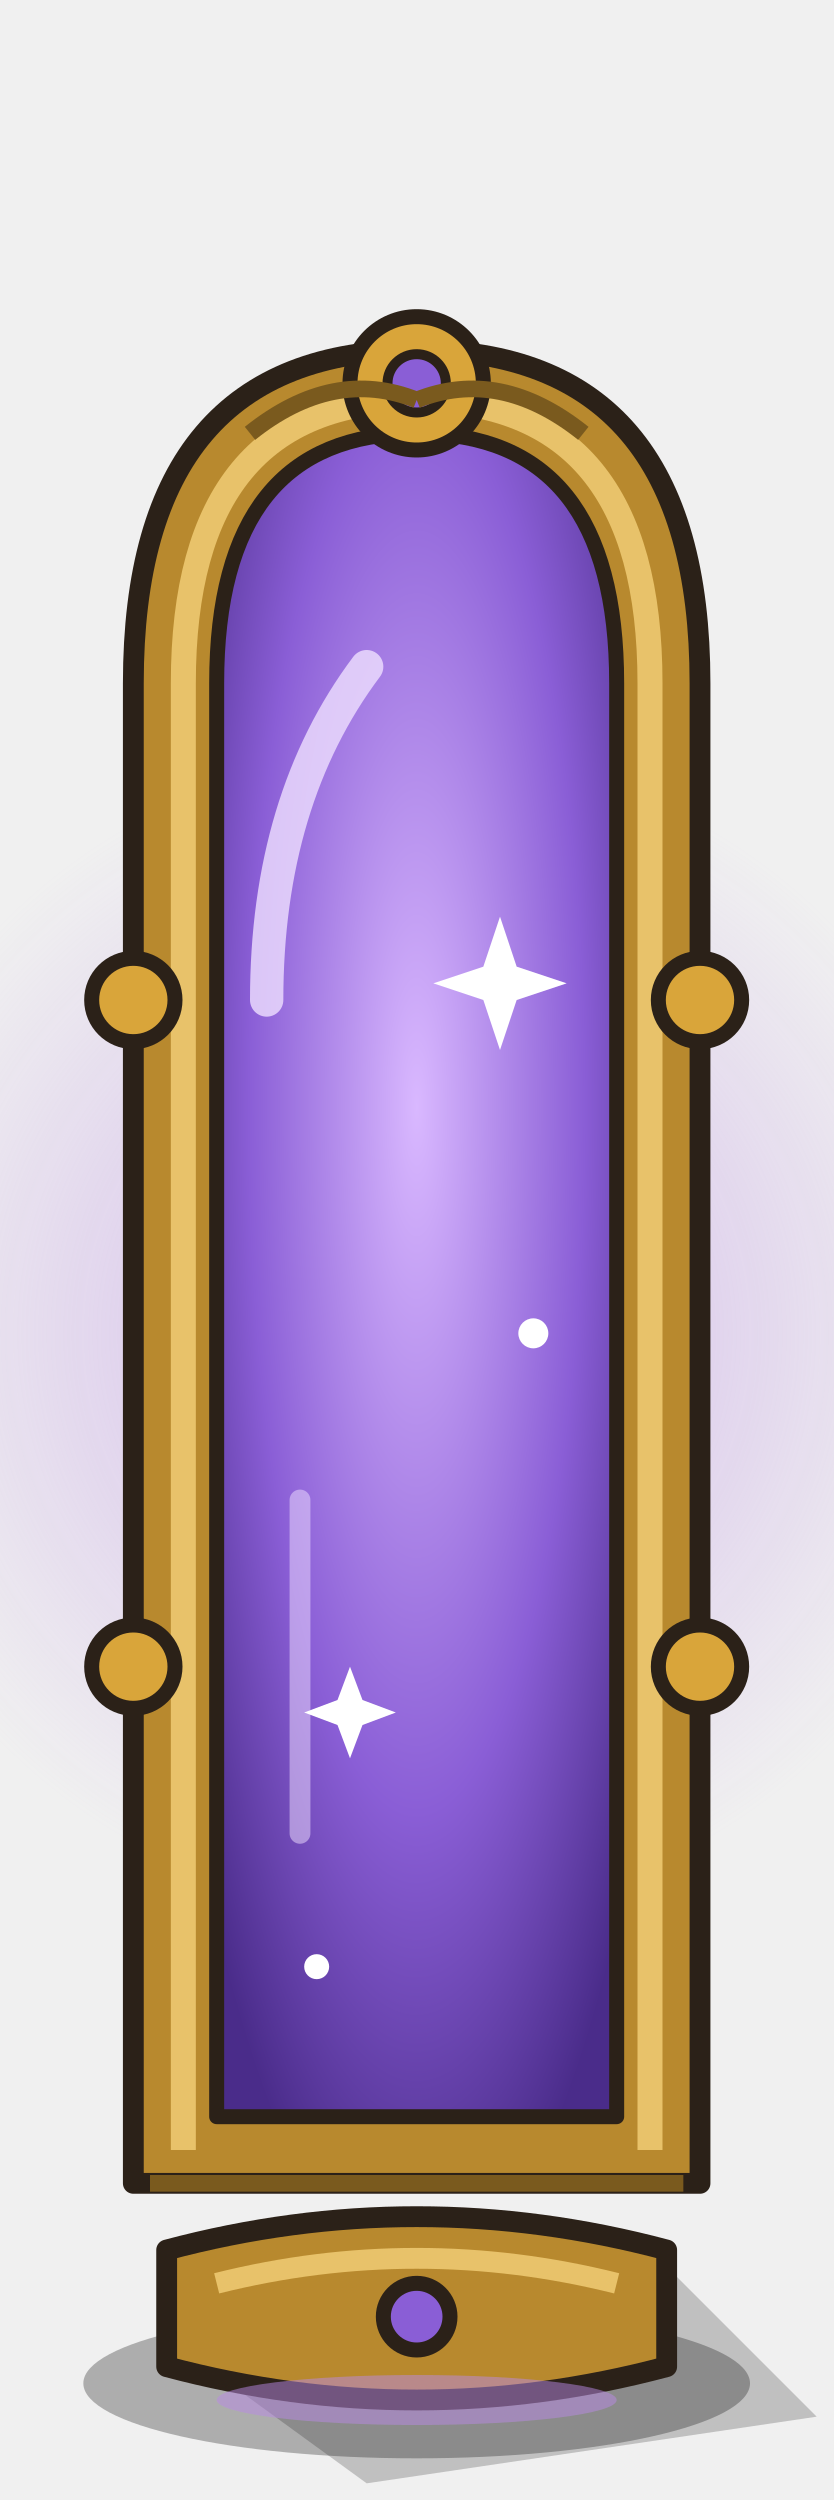
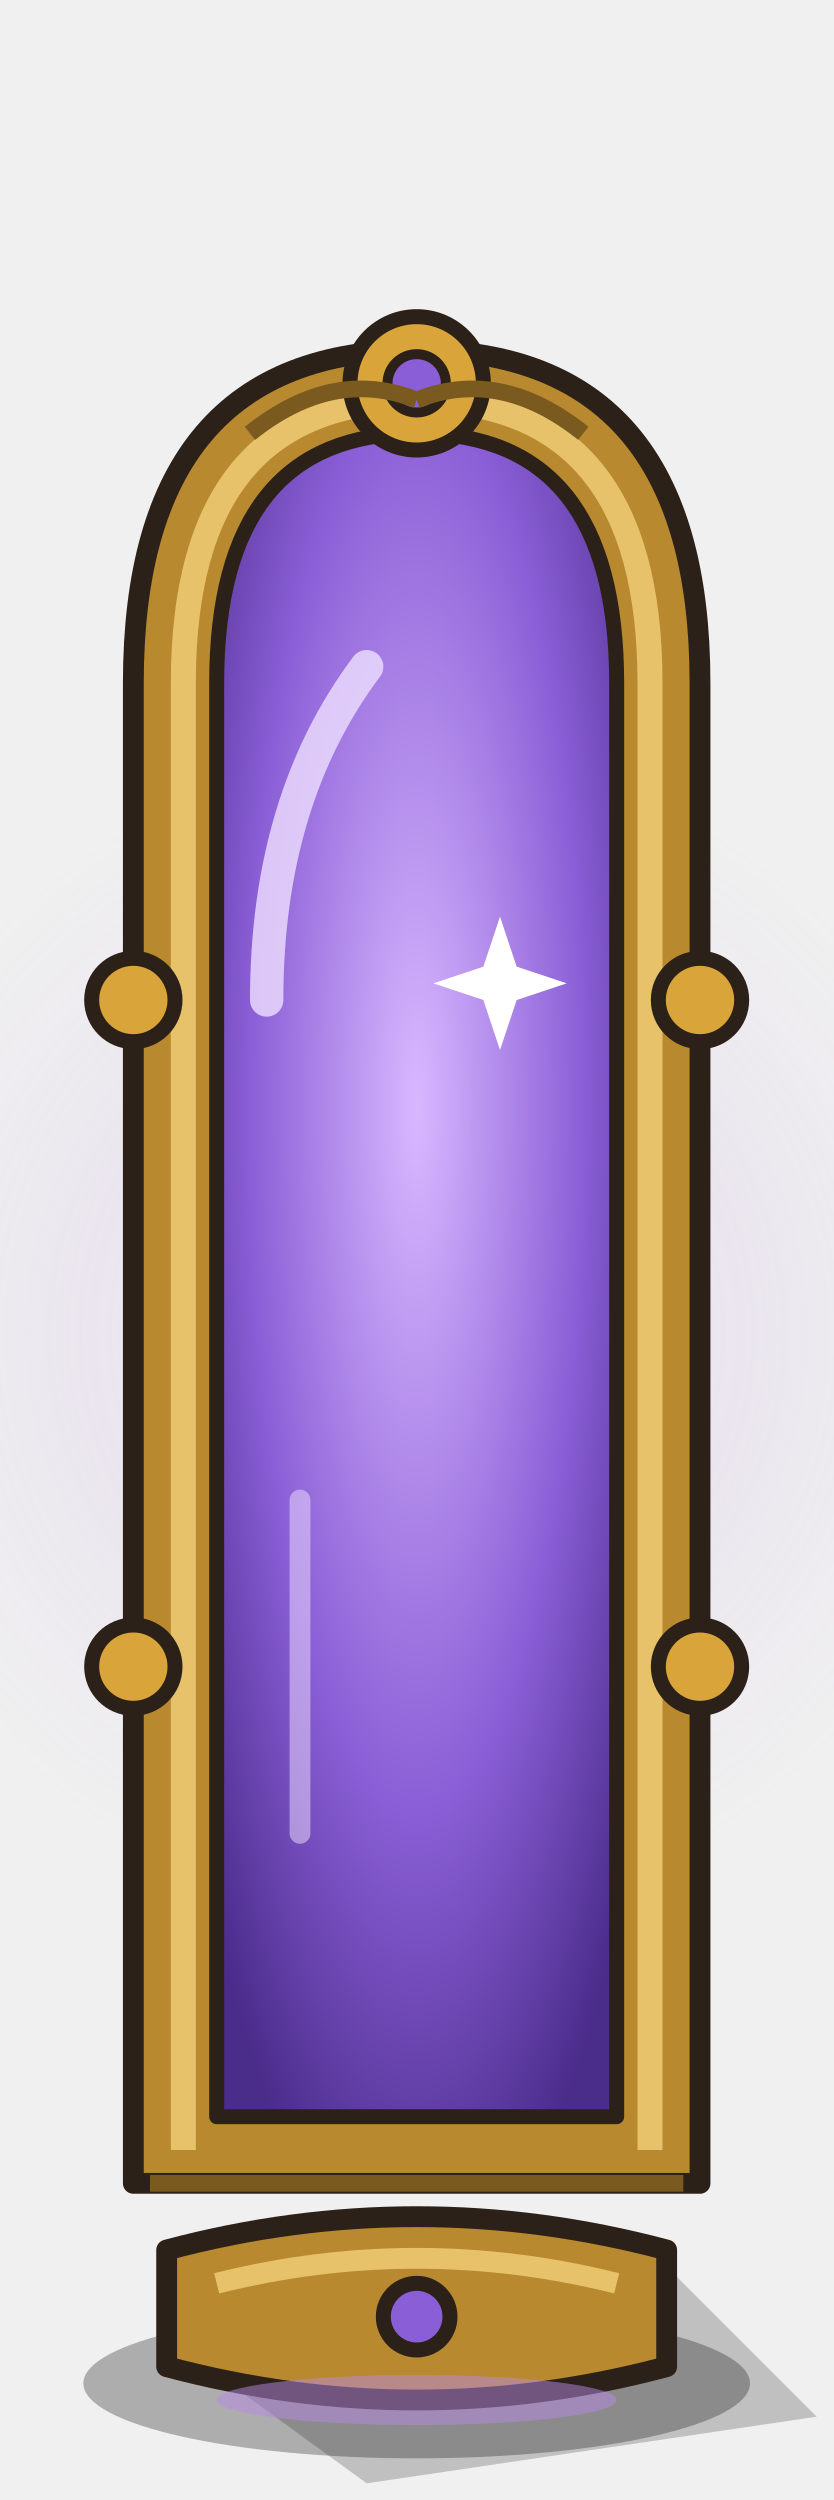
<svg xmlns="http://www.w3.org/2000/svg" width="100" height="300" viewBox="0 0 100 300">
  <defs>
    <style>.o{stroke:#2b2118;stroke-width:2.5;stroke-linejoin:round;stroke-linecap:round}.i{stroke:#2b2118;stroke-width:1.8;stroke-linejoin:round}</style>
    <radialGradient id="g" cx=".5" cy=".4" r=".7">
      <stop offset="0" stop-color="#d9b8ff" />
      <stop offset=".6" stop-color="#8a5ed6" />
      <stop offset="1" stop-color="#4a2c8a" />
    </radialGradient>
    <radialGradient id="glow">
-       <stop offset="0" stop-color="#b98ae6" stop-opacity=".55" />
+       <stop offset="0" stop-color="#b98ae6" stop-opacity=".22" />
      <stop offset="1" stop-color="#b98ae6" stop-opacity="0" />
    </radialGradient>
  </defs>
  <circle cx="50" cy="160" r="70" fill="url(#glow)" />
  <path d="M22,282 L78,270 L98,290 L44,298 Z" fill="#000" opacity=".2" />
  <ellipse cx="50" cy="286" rx="40" ry="9" fill="#000" opacity=".28" />
  <path class="o" d="M20,270 q30,-8 60,0 v14 q-30,8 -60,0z" fill="#b8892e" />
  <path d="M26,274 q24,-6 48,0" stroke="#e8c26a" stroke-width="2.5" fill="none" />
  <g class="i" fill="#8a5ed6">
    <circle cx="50" cy="278" r="4" />
  </g>
  <path class="o" d="M16,262 v-180 q0,-40 34,-40 q34,0 34,40 v180z" fill="#b8892e" />
  <path d="M22,258 v-176 q0,-34 28,-34 q28,0 28,34 v176" fill="none" stroke="#e8c26a" stroke-width="3" />
  <path class="i" d="M26,254 v-172 q0,-30 24,-30 q24,0 24,30 v172z" fill="url(#g)" />
  <path d="M32,120 q0,-24 12,-40" stroke="#efe0ff" stroke-width="4" stroke-linecap="round" opacity=".8" fill="none" />
  <path d="M36,180 v40" stroke="#efe0ff" stroke-width="2.5" stroke-linecap="round" opacity=".5" />
  <g fill="#fff">
    <path d="M60,110 l2,6 l6,2 l-6,2 l-2,6 l-2,-6 l-6,-2 l6,-2z" />
-     <path d="M42,200 l1.5,4 l4,1.5 l-4,1.5 l-1.5,4 l-1.5,-4 l-4,-1.5 l4,-1.5z" />
-     <circle cx="64" cy="160" r="1.8" />
-     <circle cx="38" cy="236" r="1.5" />
  </g>
  <g class="i" fill="#d9a53a">
    <circle cx="50" cy="46" r="8" />
    <circle cx="16" cy="120" r="5" />
    <circle cx="84" cy="120" r="5" />
    <circle cx="16" cy="200" r="5" />
    <circle cx="84" cy="200" r="5" />
  </g>
  <circle cx="50" cy="46" r="3.5" fill="#8a5ed6" stroke="#2b2118" stroke-width="1.2" />
  <path d="M30,52 q10,-8 20,-4 M70,52 q-10,-8 -20,-4" stroke="#7a5a1e" stroke-width="2" fill="none" />
  <path d="M18,262 h64" stroke="#7a5a1e" stroke-width="2" />
  <ellipse cx="50" cy="288" rx="24" ry="3" fill="#b98ae6" opacity=".5" />
</svg>
